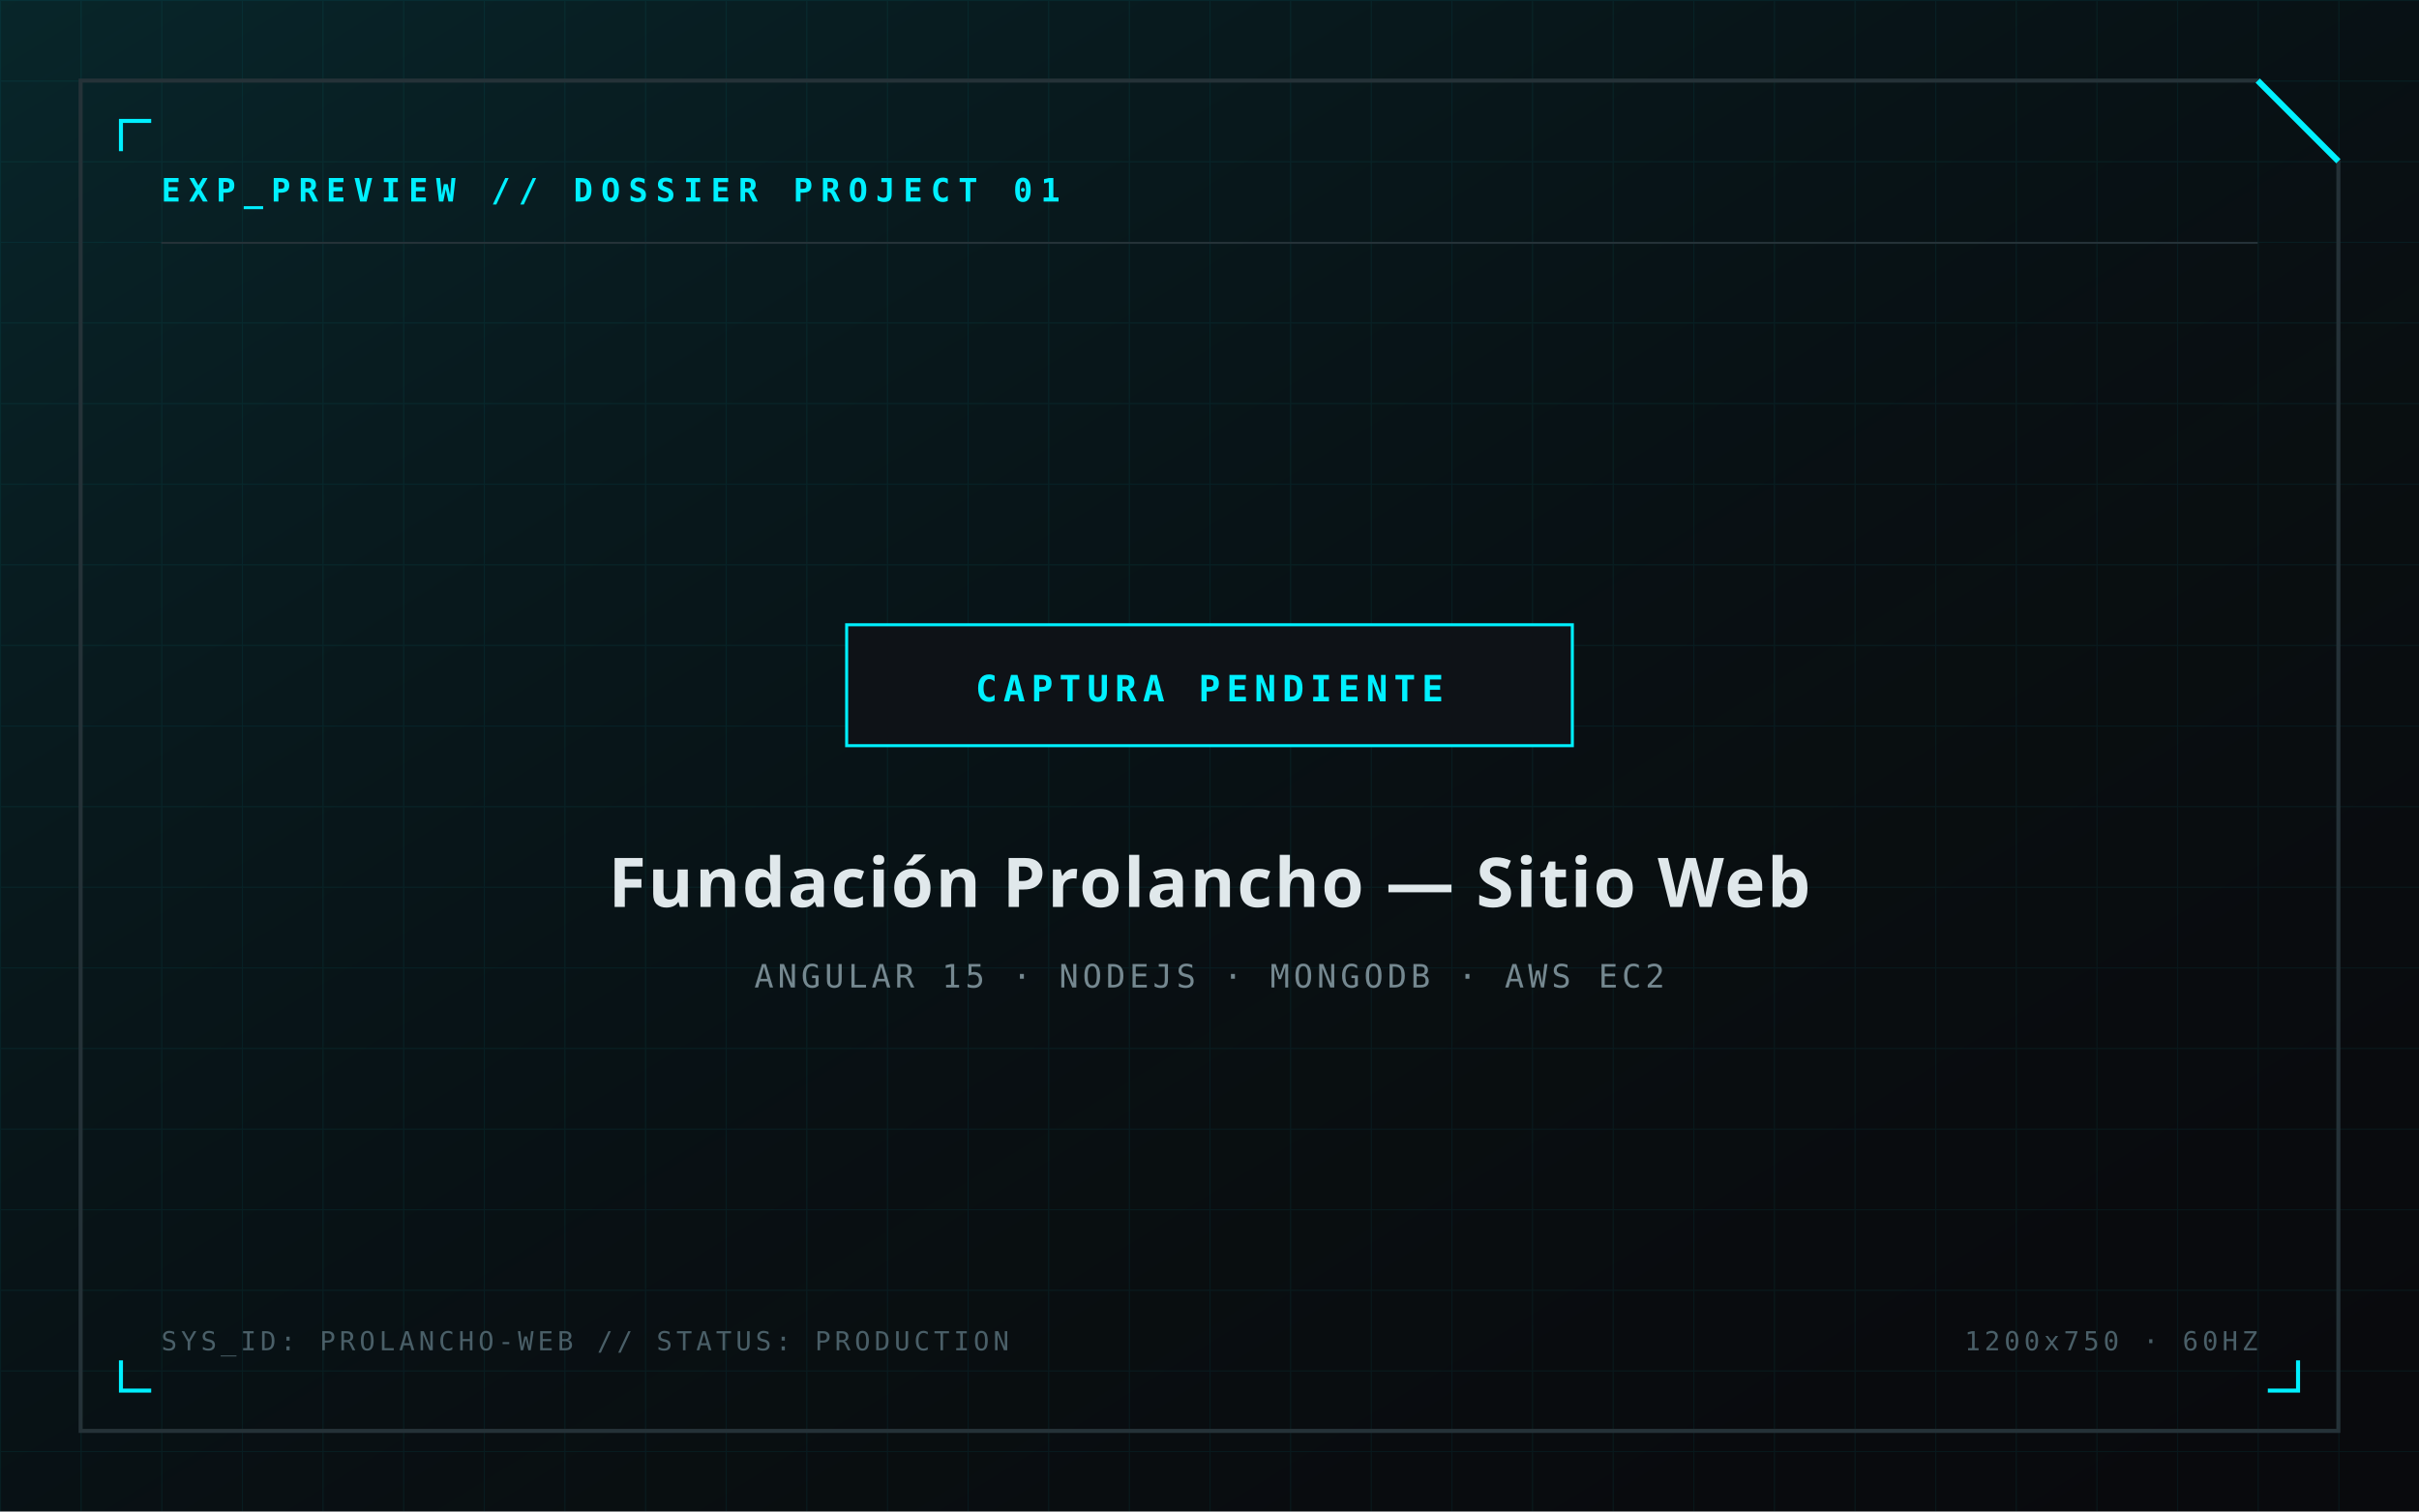
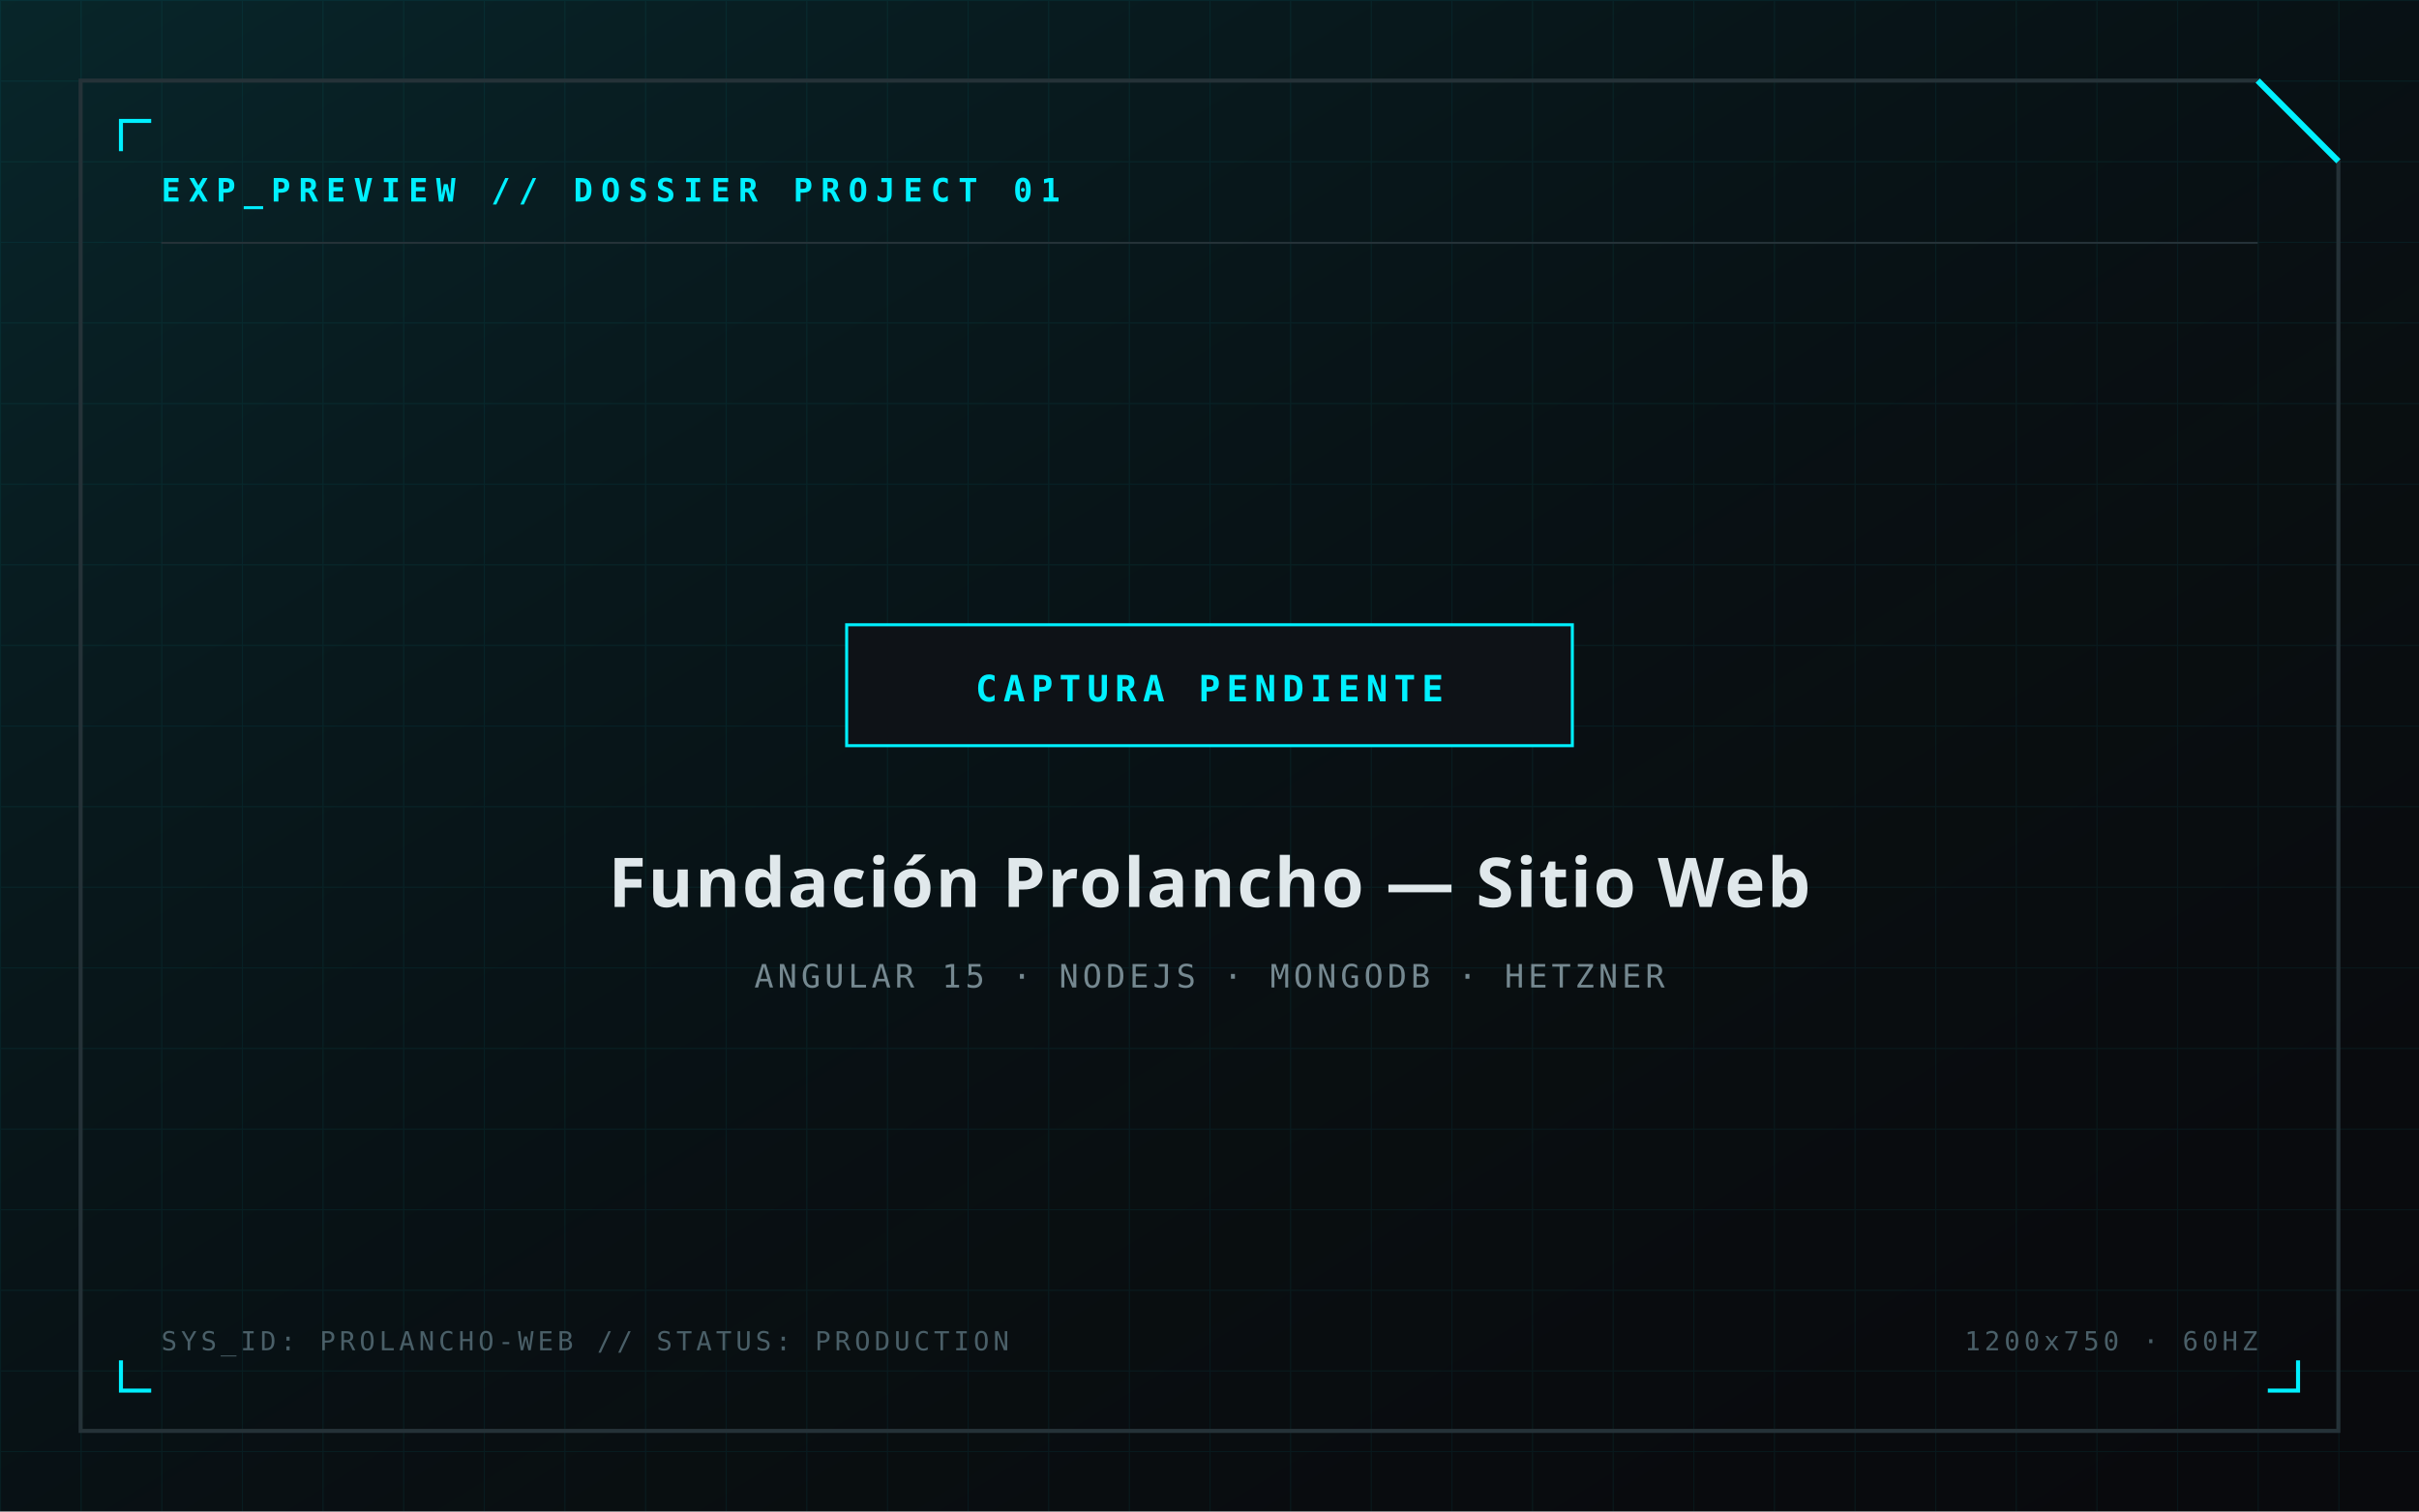
<svg xmlns="http://www.w3.org/2000/svg" viewBox="0 0 1200 750" width="1200" height="750">
  <defs>
    <pattern id="grid" width="40" height="40" patternUnits="userSpaceOnUse">
      <path d="M 40 0 L 0 0 0 40" fill="none" stroke="#00f0ff" stroke-width="1" stroke-opacity="0.06" />
    </pattern>
    <linearGradient id="glow" x1="0%" y1="0%" x2="100%" y2="100%">
      <stop offset="0%" stop-color="#00f0ff" stop-opacity="0.12" />
      <stop offset="100%" stop-color="#002022" stop-opacity="0" />
    </linearGradient>
  </defs>
  <rect width="1200" height="750" fill="#090a0d" />
  <rect width="1200" height="750" fill="url(#grid)" />
  <rect width="1200" height="750" fill="url(#glow)" />
  <path d="M 40 40 L 1120 40 L 1160 80 L 1160 710 L 40 710 Z" fill="none" stroke="#253238" stroke-width="2" />
  <line x1="1120" y1="40" x2="1160" y2="80" stroke="#00f0ff" stroke-width="3" />
  <path d="M 60 75 L 60 60 L 75 60" fill="none" stroke="#00f0ff" stroke-width="2" />
  <path d="M 1140 675 L 1140 690 L 1125 690" fill="none" stroke="#00f0ff" stroke-width="2" />
  <path d="M 60 675 L 60 690 L 75 690" fill="none" stroke="#00f0ff" stroke-width="2" />
  <text x="80" y="100" fill="#00f0ff" font-family="'JetBrains Mono', monospace" font-size="16" letter-spacing="4" font-weight="600">EXP_PREVIEW // DOSSIER PROJECT 01</text>
  <rect x="80" y="120" width="1040" height="1" fill="#253238" />
  <g transform="translate(600, 340)">
    <rect x="-180" y="-30" width="360" height="60" fill="#0e1217" stroke="#00f0ff" stroke-width="1.5" />
    <text x="0" y="8" fill="#00f0ff" font-family="'JetBrains Mono', monospace" font-size="18" font-weight="700" text-anchor="middle" letter-spacing="3">CAPTURA PENDIENTE</text>
  </g>
  <text x="600" y="450" fill="#e0e8eb" font-family="'Space Grotesk', sans-serif" font-size="34" font-weight="700" text-anchor="middle" letter-spacing="1">Fundación Prolancho — Sitio Web</text>
-   <text x="600" y="490" fill="#758890" font-family="'JetBrains Mono', monospace" font-size="16" text-anchor="middle" letter-spacing="2">ANGULAR 15 · NODEJS · MONGODB · AWS EC2</text>
+   <text x="600" y="490" fill="#758890" font-family="'JetBrains Mono', monospace" font-size="16" text-anchor="middle" letter-spacing="2">ANGULAR 15 · NODEJS · MONGODB · HETZNER</text>
  <text x="80" y="670" fill="#4a5f68" font-family="'JetBrains Mono', monospace" font-size="13" letter-spacing="2">SYS_ID: PROLANCHO-WEB // STATUS: PRODUCTION</text>
  <text x="1120" y="670" fill="#4a5f68" font-family="'JetBrains Mono', monospace" font-size="13" letter-spacing="2" text-anchor="end">1200x750 · 60HZ</text>
</svg>
